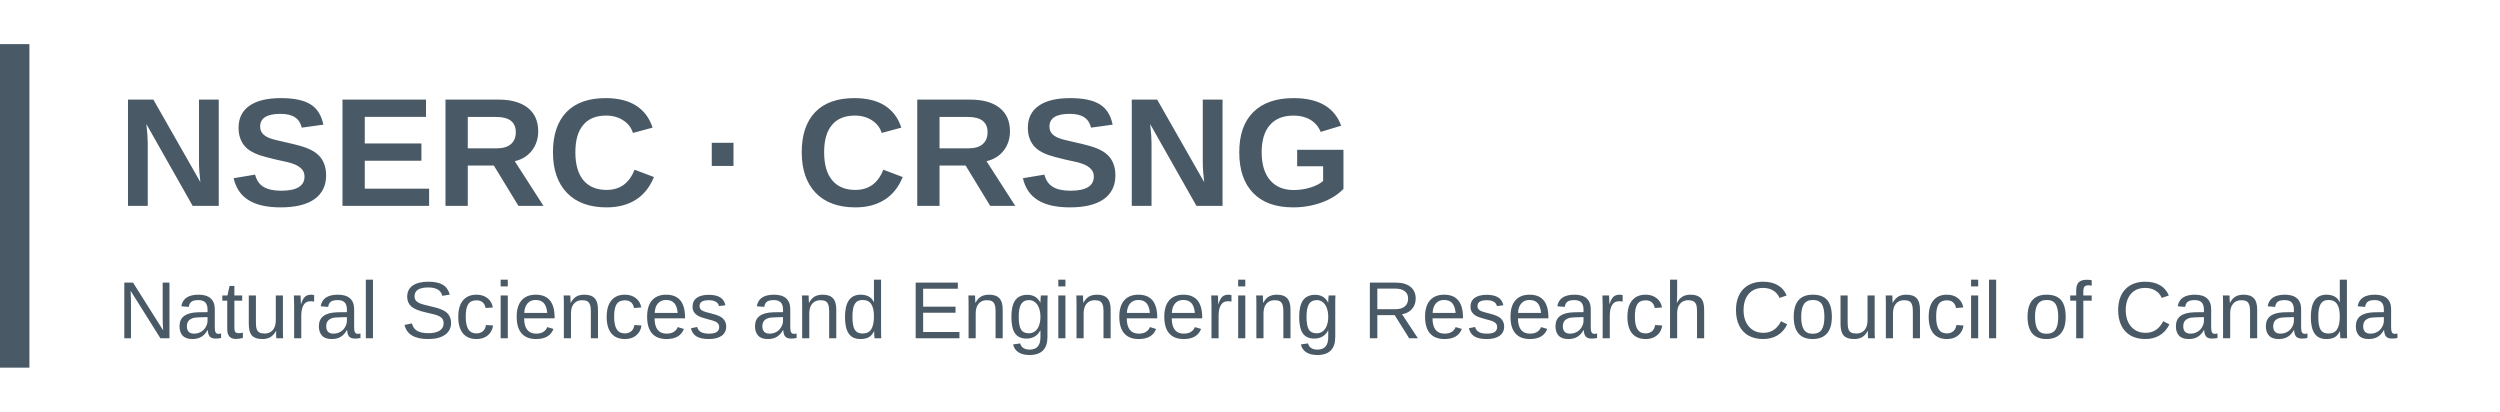
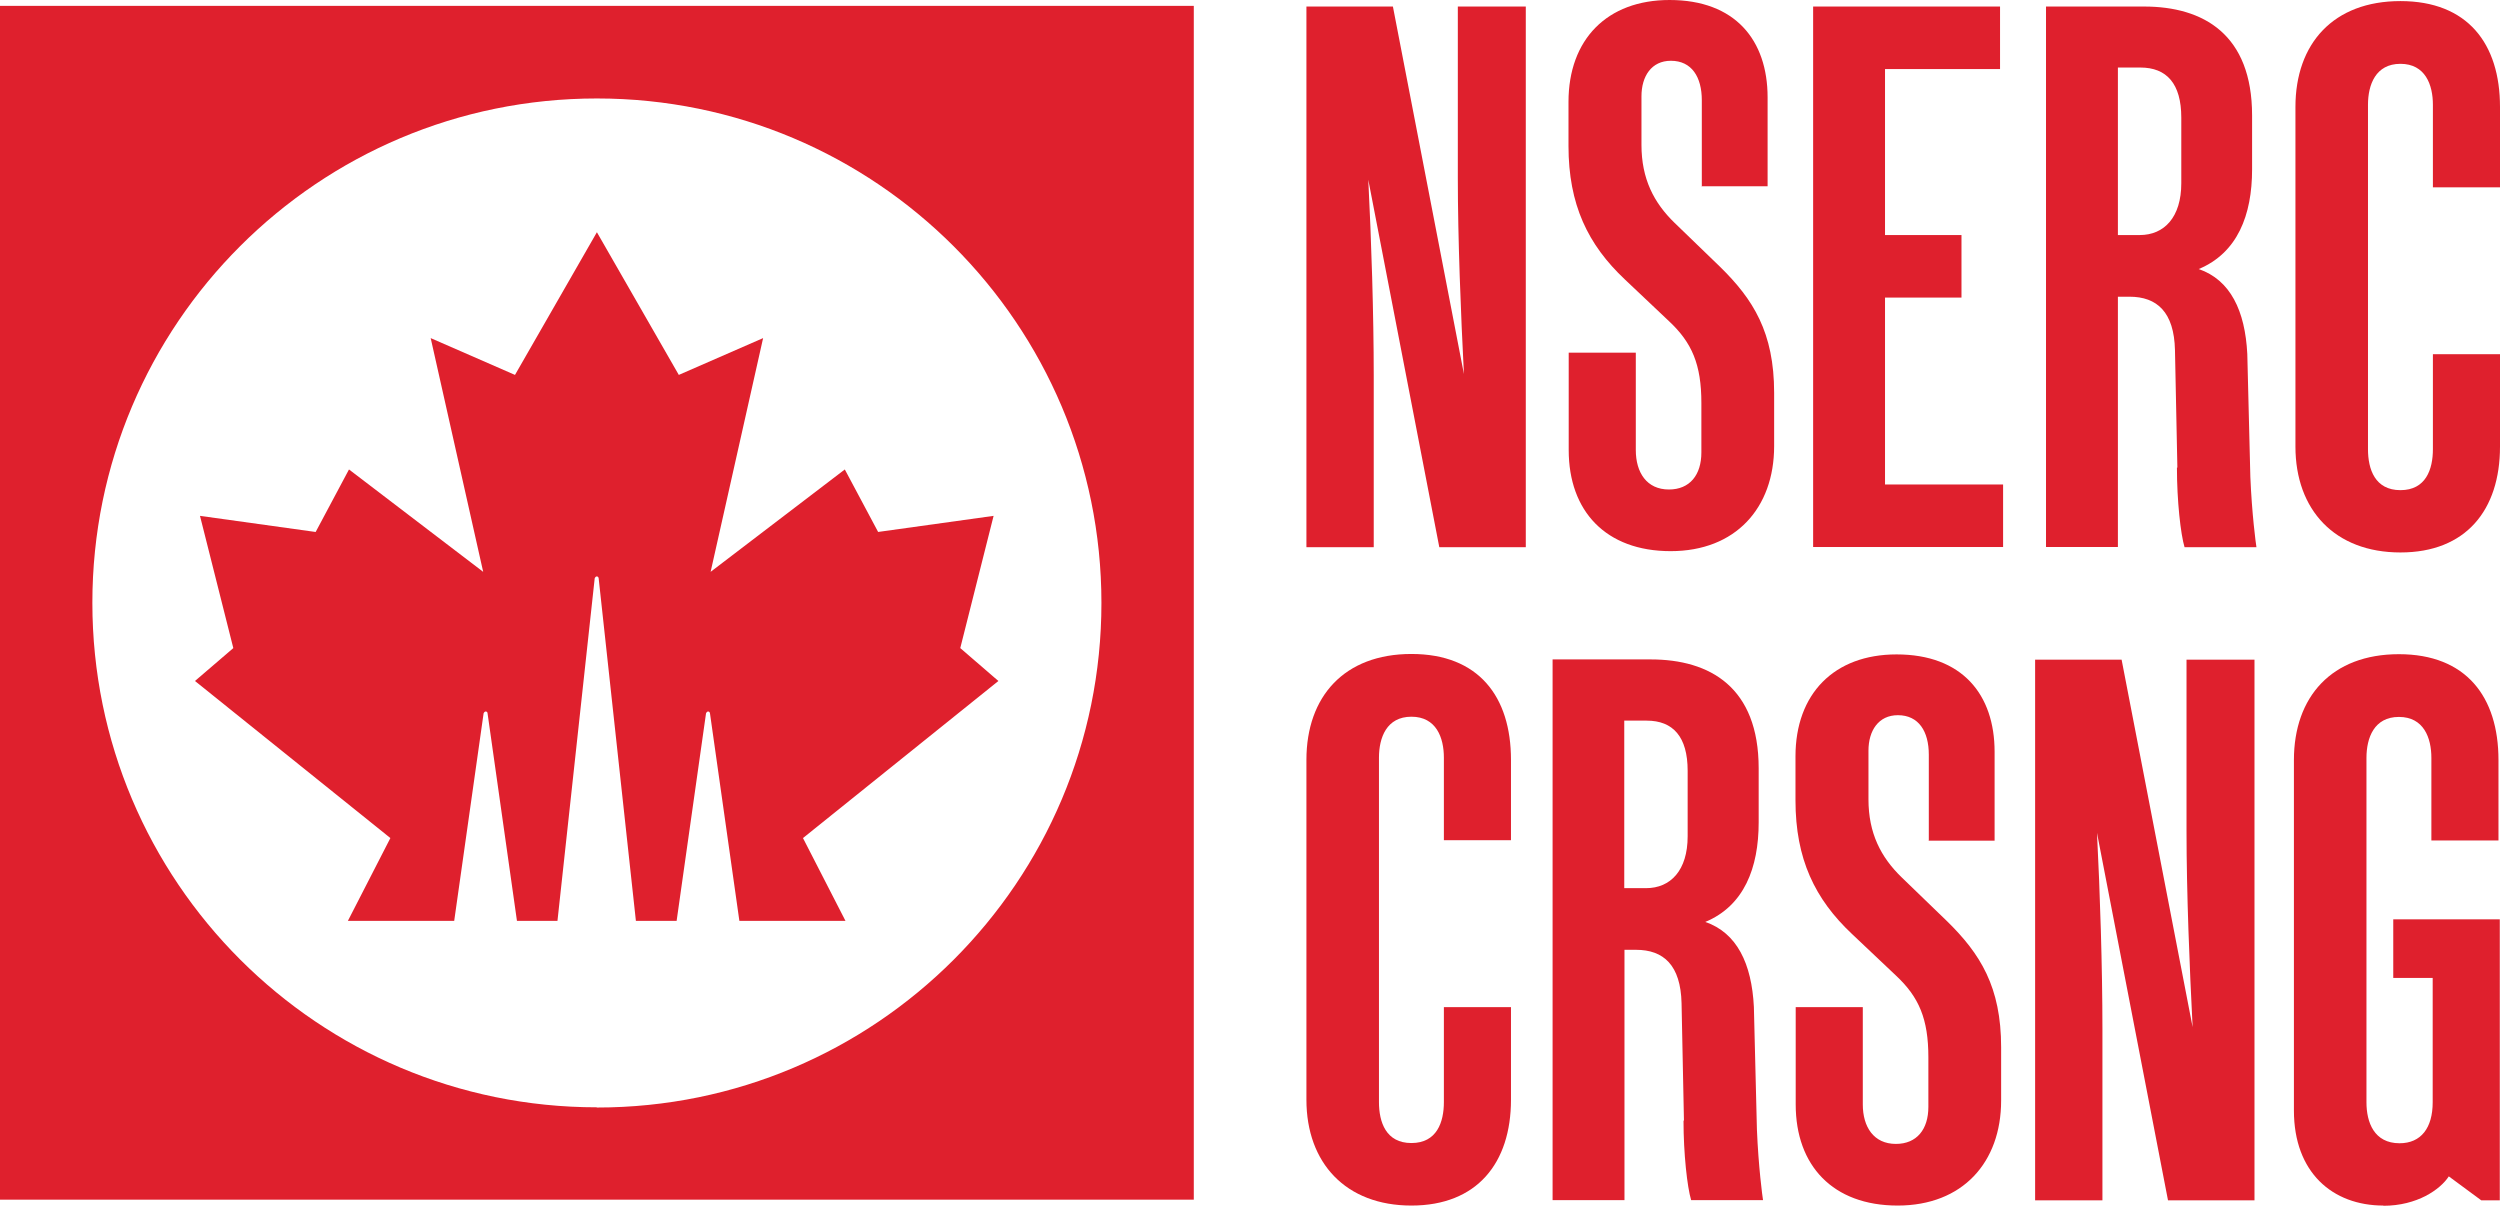
- <svg xmlns="http://www.w3.org/2000/svg" width="340" height="56" viewBox="0 0 340 56" role="img" aria-label="Natural Sciences and Engineering Research Council of Canada">
-   <rect x="0" y="6" width="4" height="44" fill="#495965" />
-   <text x="16" y="28" font-family="Poppins, Arial, Helvetica, sans-serif" font-size="21" font-weight="700" fill="#495965">NSERC · CRSNG</text>
-   <text x="16" y="46" font-family="Arial, Helvetica, sans-serif" font-size="11" fill="#495965">Natural Sciences and Engineering Research Council of Canada</text>
+ <svg xmlns="http://www.w3.org/2000/svg" id="Layer_2" viewBox="0 0 114.76 55.34">
+   <defs>
+     <style>.cls-1{fill:#df202d;stroke-width:0px;}</style>
+   </defs>
+   <g id="Layer_1-2">
+     <path class="cls-1" d="M0,.27v54.8h54.8V.27H0ZM27.4,50.83c-12.79,0-23.16-10.37-23.16-23.16S14.61,4.52,27.4,4.52s23.16,10.37,23.16,23.16-10.37,23.16-23.16,23.16Z" />
+     <path class="cls-1" d="M40.31,24.42l-1.53-2.87-6.16,4.7,2.41-10.73-3.87,1.69-3.76-6.55-3.76,6.55-3.87-1.69,2.41,10.73-6.16-4.7-1.53,2.87-5.31-.74,1.53,6.07-1.76,1.51,8.97,7.21-1.95,3.8h4.88l1.35-9.53s.04-.08.09-.08.09.03.09.08l1.35,9.53h1.86l1.71-15.73s.04-.08.09-.08.08.03.09.08l1.71,15.73h1.87l1.35-9.53s.04-.08.09-.08.08.03.09.08l1.35,9.53h4.87l-1.95-3.8,8.97-7.21-1.75-1.51,1.53-6.07-5.31.74Z" />
+     <path class="cls-1" d="M63.05,25.12h-3.08V.3h3.97l3.26,16.87c-.14-2.73-.28-6.2-.28-9V.3h3.12v24.82h-3.97l-3.26-16.87c.14,2.73.25,6.2.25,9v7.87Z" />
+     <path class="cls-1" d="M78.12,8.54v-3.94c0-1.06-.46-1.81-1.42-1.81-.89,0-1.35.71-1.35,1.63v2.23c0,1.56.57,2.66,1.52,3.58l2.09,2.02c1.52,1.49,2.48,3.01,2.48,5.78v2.45c0,2.84-1.77,4.82-4.75,4.82s-4.68-1.84-4.68-4.64v-4.47h3.08v4.47c0,1.03.5,1.81,1.52,1.81.96,0,1.49-.67,1.49-1.7v-2.27c0-1.77-.43-2.77-1.49-3.76l-2.02-1.91c-1.7-1.6-2.59-3.44-2.59-6.13v-2.02c0-2.87,1.77-4.68,4.64-4.68,3.01,0,4.5,1.84,4.5,4.47v4.08h-3.05Z" />
+     <path class="cls-1" d="M83.23.3h8.58v2.87h-5.28v7.62h3.51v2.87h-3.51v8.58h5.42v2.87h-8.72V.3Z" />
+     <path class="cls-1" d="M99.95,21.46l-.11-5.39c-.04-1.74-.82-2.45-2.09-2.45h-.53v11.49h-3.3V.3h4.5c2.73,0,4.96,1.28,4.96,5v2.48c0,2.09-.67,3.83-2.45,4.57,1.45.5,2.13,1.91,2.23,3.9l.14,5.64c.07,1.7.25,3.05.28,3.23h-3.3c-.18-.6-.35-2.13-.35-3.65ZM97.23,10.79h.99c1.13,0,1.91-.82,1.91-2.38v-3.01c0-1.56-.67-2.3-1.88-2.3h-1.03v7.69Z" />
+     <path class="cls-1" d="M114.76,16.25v4.25c0,2.91-1.56,4.86-4.57,4.86s-4.82-1.95-4.82-4.86V4.91c0-2.91,1.74-4.86,4.82-4.86s4.57,1.95,4.57,4.86v3.69h-3.08v-3.79c0-.92-.35-1.88-1.49-1.88s-1.49.96-1.49,1.88v15.81c0,.92.32,1.88,1.49,1.88s1.49-.96,1.49-1.88v-4.36h3.08Z" />
+     <path class="cls-1" d="M69.36,46.23v4.25c0,2.91-1.56,4.86-4.57,4.86s-4.82-1.95-4.82-4.86v-15.6c0-2.91,1.74-4.86,4.82-4.86s4.57,1.95,4.57,4.86v3.69h-3.08v-3.79c0-.92-.35-1.88-1.49-1.88s-1.49.96-1.49,1.88v15.81c0,.92.32,1.88,1.49,1.88s1.49-.96,1.49-1.88v-4.36h3.08Z" />
+     <path class="cls-1" d="M77.3,51.44l-.11-5.39c-.04-1.74-.82-2.45-2.09-2.45h-.53v11.49h-3.3v-24.82h4.5c2.73,0,4.96,1.28,4.96,5v2.48c0,2.09-.67,3.83-2.45,4.57,1.45.5,2.13,1.91,2.23,3.9l.14,5.64c.07,1.7.25,3.05.28,3.23h-3.3c-.18-.6-.35-2.13-.35-3.65ZM74.57,40.77h.99c1.13,0,1.91-.82,1.91-2.38v-3.01c0-1.56-.67-2.3-1.88-2.3h-1.03v7.69Z" />
+     <path class="cls-1" d="M88.54,38.58v-3.94c0-1.06-.46-1.81-1.42-1.81-.89,0-1.35.71-1.35,1.63v2.23c0,1.56.57,2.66,1.52,3.58l2.09,2.02c1.52,1.49,2.48,3.01,2.48,5.78v2.45c0,2.84-1.77,4.82-4.75,4.82s-4.68-1.84-4.68-4.64v-4.47h3.08v4.47c0,1.03.5,1.81,1.52,1.81.96,0,1.49-.67,1.49-1.7v-2.27c0-1.77-.43-2.77-1.49-3.76l-2.02-1.91c-1.7-1.6-2.59-3.44-2.59-6.13v-2.02c0-2.87,1.77-4.68,4.64-4.68,3.01,0,4.5,1.84,4.5,4.47v4.08h-3.05Z" />
+     <path class="cls-1" d="M96.5,55.1h-3.08v-24.82h3.97l3.26,16.87c-.14-2.73-.28-6.2-.28-9v-7.87h3.12v24.82h-3.97l-3.26-16.87c.14,2.73.25,6.2.25,9v7.87Z" />
+     <path class="cls-1" d="M109.41,55.34c-2.34,0-4.11-1.52-4.11-4.36v-16.09c0-2.91,1.74-4.86,4.82-4.86s4.57,1.95,4.57,4.86v3.69h-3.08v-3.79c0-.92-.35-1.88-1.49-1.88s-1.49.96-1.49,1.88v15.81c0,.92.35,1.88,1.52,1.88.99,0,1.52-.71,1.52-1.88v-5.71h-1.81v-2.69h4.89v12.9h-.85l-1.49-1.1c-.39.6-1.45,1.35-3.01,1.35Z" />
+   </g>
</svg>
